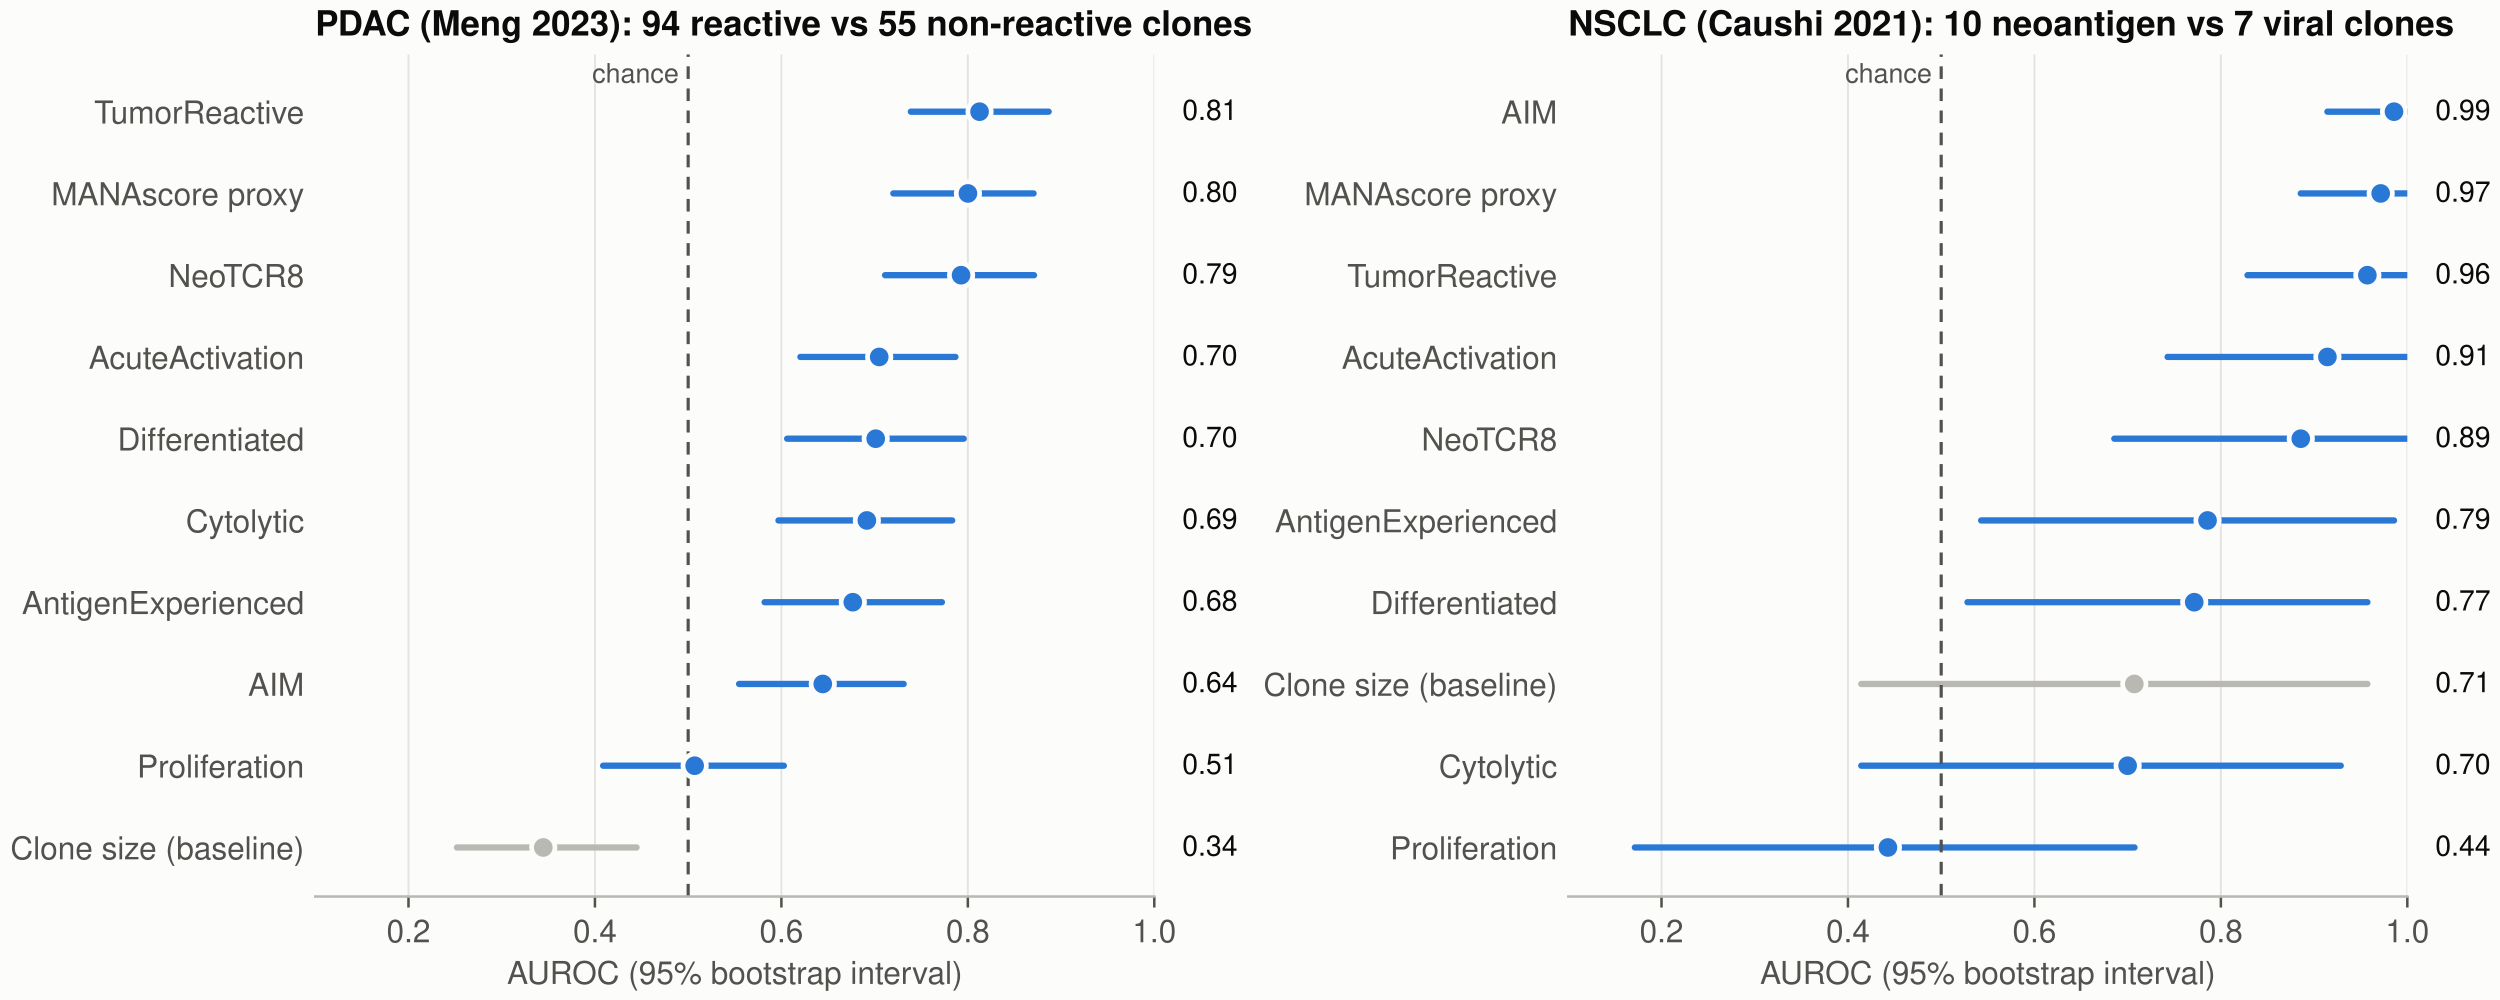
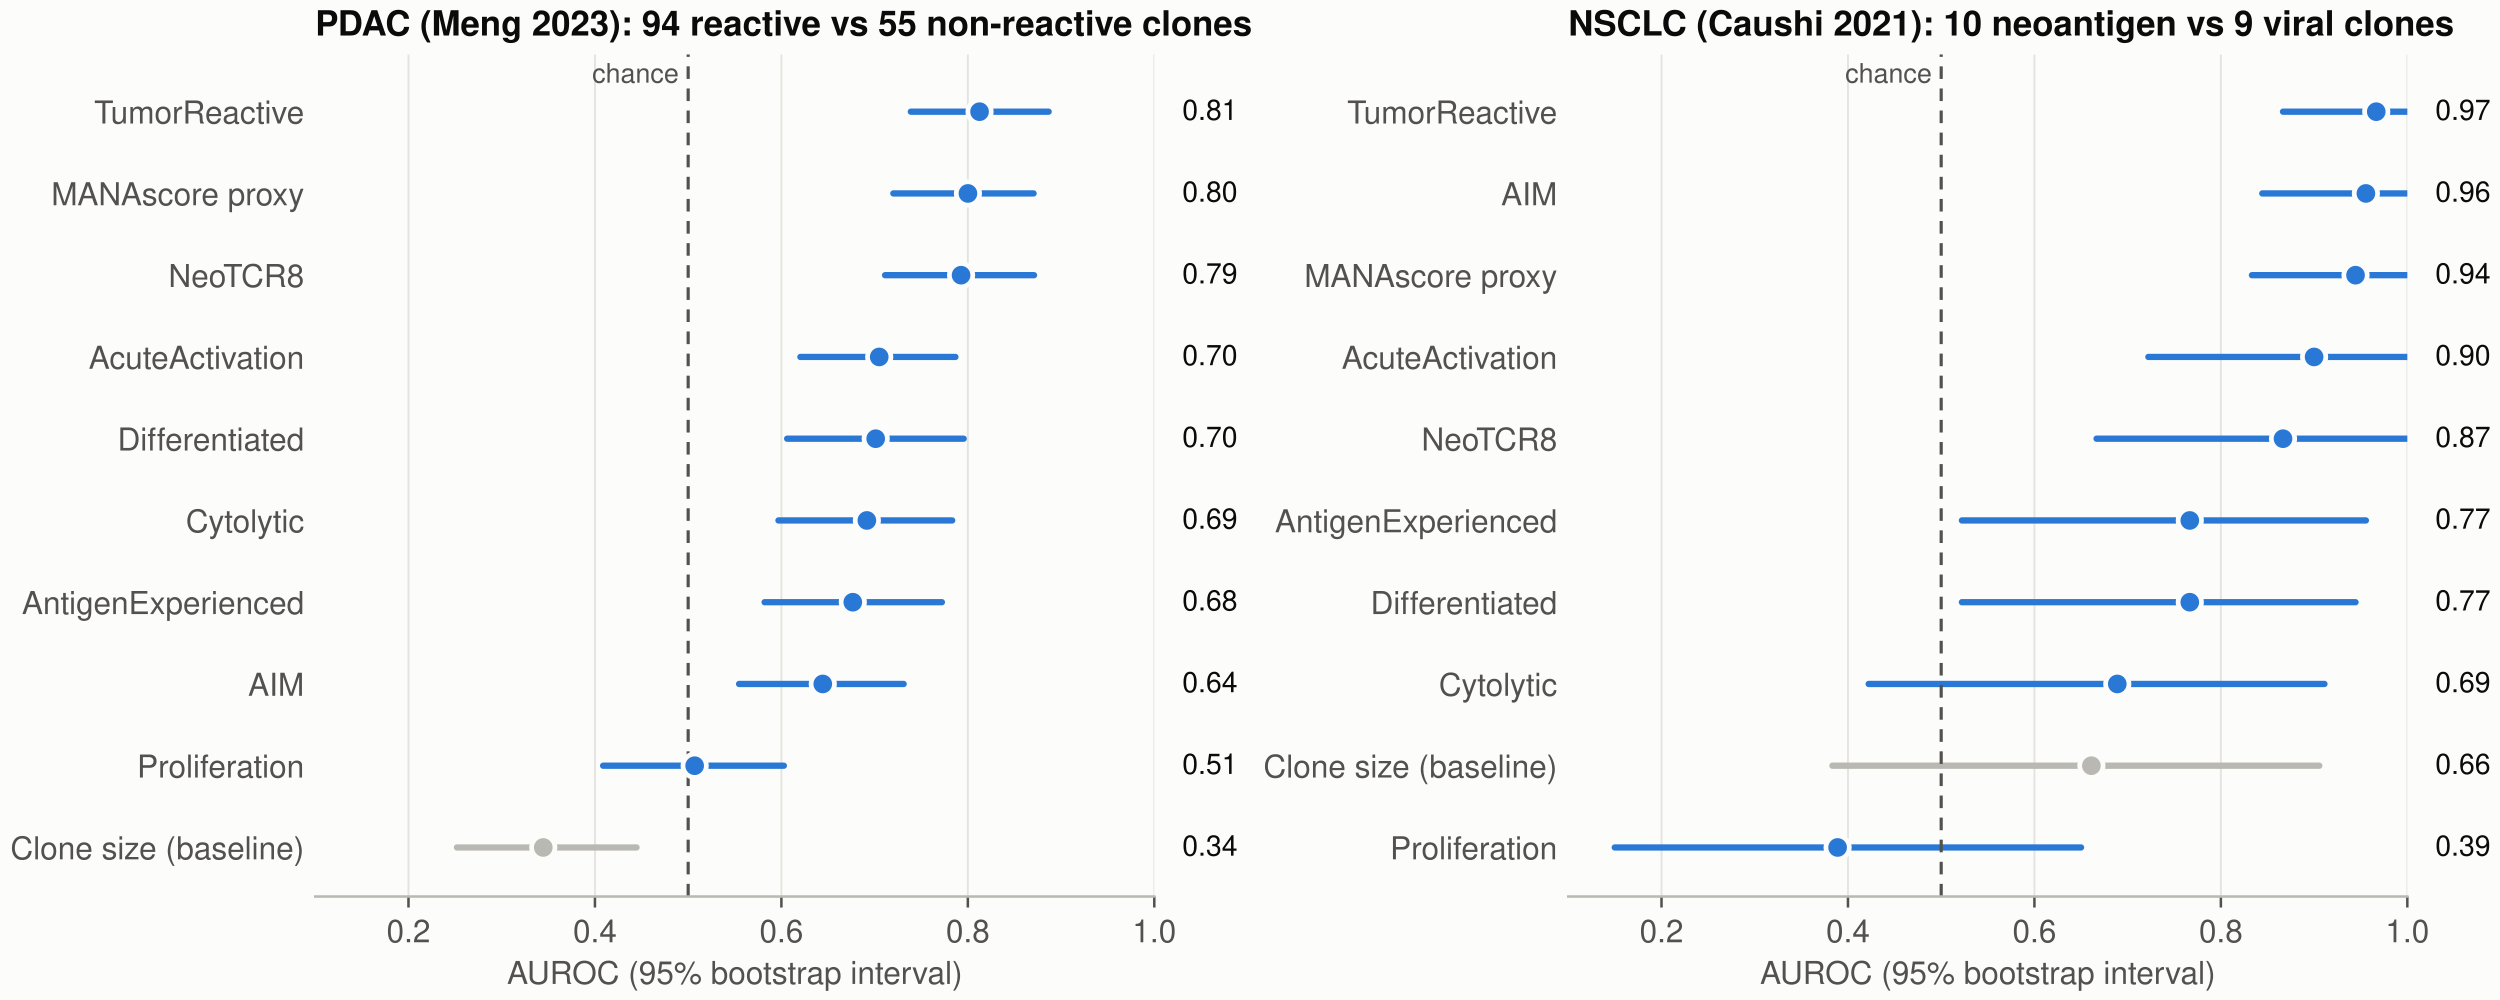
<svg xmlns="http://www.w3.org/2000/svg" xmlns:xlink="http://www.w3.org/1999/xlink" width="792pt" height="316.8pt" viewBox="0 0 792 316.8" version="1.1">
  <defs>
    <style type="text/css">*{stroke-linejoin: round; stroke-linecap: butt}</style>
  </defs>
  <g id="figure_1">
    <g id="patch_1">
      <path d="M 0 316.8  L 792 316.8  L 792 0  L 0 0  z " style="fill: #fcfcfb" />
    </g>
    <g id="axes_1">
      <g id="patch_2">
        <path d="M 99.874 284.016  L 365.68 284.016  L 365.68 17.25  L 99.874 17.25  z " style="fill: #fcfcfb" />
      </g>
      <g id="matplotlib.axis_1">
        <g id="xtick_1">
          <g id="line2d_1">
            <path d="M 129.408 284.016  L 129.408 17.25  " clip-path="url(#p39e080ca0e)" style="fill: none; stroke: #e4e3df; stroke-width: 0.6; stroke-linecap: square" />
          </g>
          <g id="line2d_2">
            <defs>
              <path id="mc6937c2ae9" d="M 0 0  L 0 3.5  " style="stroke: #52514e; stroke-width: 0.8" />
            </defs>
            <g>
              <use xlink:href="#mc6937c2ae9" x="129.408" y="284.016" style="fill: #52514e; stroke: #52514e; stroke-width: 0.8" />
            </g>
          </g>
          <g id="text_1">
            <text style="font-size: 10px; font-family: 'Helvetica', 'Arial', 'DejaVu Sans'; text-anchor: middle; fill: #52514e" x="129.408" y="298.516" transform="rotate(-0 129.4077 298.5162)">0.2</text>
          </g>
        </g>
        <g id="xtick_2">
          <g id="line2d_3">
            <path d="M 188.476 284.016  L 188.476 17.25  " clip-path="url(#p39e080ca0e)" style="fill: none; stroke: #e4e3df; stroke-width: 0.6; stroke-linecap: square" />
          </g>
          <g id="line2d_4">
            <g>
              <use xlink:href="#mc6937c2ae9" x="188.476" y="284.016" style="fill: #52514e; stroke: #52514e; stroke-width: 0.8" />
            </g>
          </g>
          <g id="text_2">
            <text style="font-size: 10px; font-family: 'Helvetica', 'Arial', 'DejaVu Sans'; text-anchor: middle; fill: #52514e" x="188.476" y="298.516" transform="rotate(-0 188.4758 298.5162)">0.4</text>
          </g>
        </g>
        <g id="xtick_3">
          <g id="line2d_5">
            <path d="M 247.544 284.016  L 247.544 17.25  " clip-path="url(#p39e080ca0e)" style="fill: none; stroke: #e4e3df; stroke-width: 0.6; stroke-linecap: square" />
          </g>
          <g id="line2d_6">
            <g>
              <use xlink:href="#mc6937c2ae9" x="247.544" y="284.016" style="fill: #52514e; stroke: #52514e; stroke-width: 0.8" />
            </g>
          </g>
          <g id="text_3">
            <text style="font-size: 10px; font-family: 'Helvetica', 'Arial', 'DejaVu Sans'; text-anchor: middle; fill: #52514e" x="247.544" y="298.516" transform="rotate(-0 247.5439 298.5162)">0.6</text>
          </g>
        </g>
        <g id="xtick_4">
          <g id="line2d_7">
            <path d="M 306.612 284.016  L 306.612 17.25  " clip-path="url(#p39e080ca0e)" style="fill: none; stroke: #e4e3df; stroke-width: 0.6; stroke-linecap: square" />
          </g>
          <g id="line2d_8">
            <g>
              <use xlink:href="#mc6937c2ae9" x="306.612" y="284.016" style="fill: #52514e; stroke: #52514e; stroke-width: 0.8" />
            </g>
          </g>
          <g id="text_4">
            <text style="font-size: 10px; font-family: 'Helvetica', 'Arial', 'DejaVu Sans'; text-anchor: middle; fill: #52514e" x="306.612" y="298.516" transform="rotate(-0 306.612 298.5162)">0.8</text>
          </g>
        </g>
        <g id="xtick_5">
          <g id="line2d_9">
            <path d="M 365.68 284.016  L 365.68 17.25  " clip-path="url(#p39e080ca0e)" style="fill: none; stroke: #e4e3df; stroke-width: 0.6; stroke-linecap: square" />
          </g>
          <g id="line2d_10">
            <g>
              <use xlink:href="#mc6937c2ae9" x="365.68" y="284.016" style="fill: #52514e; stroke: #52514e; stroke-width: 0.8" />
            </g>
          </g>
          <g id="text_5">
            <text style="font-size: 10px; font-family: 'Helvetica', 'Arial', 'DejaVu Sans'; text-anchor: middle; fill: #52514e" x="365.68" y="298.516" transform="rotate(-0 365.6801 298.5162)">1.0</text>
          </g>
        </g>
        <g id="text_6">
          <text style="font-size: 10px; font-family: 'Helvetica', 'Arial', 'DejaVu Sans'; text-anchor: middle; fill: #52514e" x="232.777" y="311.715" transform="rotate(-0 232.7769 311.7154)">AUROC (95% bootstrap interval)</text>
        </g>
      </g>
      <g id="matplotlib.axis_2">
        <g id="ytick_1">
          <g id="line2d_11" />
          <g id="text_7">
            <text style="font-size: 10px; font-family: 'Helvetica', 'Arial', 'DejaVu Sans'; text-anchor: end; fill: #52514e" x="96.374" y="272.226" transform="rotate(-0 96.37368 272.2264)">Clone size (baseline)</text>
          </g>
        </g>
        <g id="ytick_2">
          <g id="line2d_12" />
          <g id="text_8">
            <text style="font-size: 10px; font-family: 'Helvetica', 'Arial', 'DejaVu Sans'; text-anchor: end; fill: #52514e" x="96.374" y="246.327" transform="rotate(-0 96.37368 246.3268)">Proliferation</text>
          </g>
        </g>
        <g id="ytick_3">
          <g id="line2d_13" />
          <g id="text_9">
            <text style="font-size: 10px; font-family: 'Helvetica', 'Arial', 'DejaVu Sans'; text-anchor: end; fill: #52514e" x="96.374" y="220.427" transform="rotate(-0 96.37368 220.4272)">AIM</text>
          </g>
        </g>
        <g id="ytick_4">
          <g id="line2d_14" />
          <g id="text_10">
            <text style="font-size: 10px; font-family: 'Helvetica', 'Arial', 'DejaVu Sans'; text-anchor: end; fill: #52514e" x="96.374" y="194.528" transform="rotate(-0 96.37368 194.5276)">AntigenExperienced</text>
          </g>
        </g>
        <g id="ytick_5">
          <g id="line2d_15" />
          <g id="text_11">
            <text style="font-size: 10px; font-family: 'Helvetica', 'Arial', 'DejaVu Sans'; text-anchor: end; fill: #52514e" x="96.374" y="168.628" transform="rotate(-0 96.37368 168.628)">Cytolytic</text>
          </g>
        </g>
        <g id="ytick_6">
          <g id="line2d_16" />
          <g id="text_12">
            <text style="font-size: 10px; font-family: 'Helvetica', 'Arial', 'DejaVu Sans'; text-anchor: end; fill: #52514e" x="96.374" y="142.728" transform="rotate(-0 96.37368 142.7284)">Differentiated</text>
          </g>
        </g>
        <g id="ytick_7">
          <g id="line2d_17" />
          <g id="text_13">
            <text style="font-size: 10px; font-family: 'Helvetica', 'Arial', 'DejaVu Sans'; text-anchor: end; fill: #52514e" x="96.374" y="116.829" transform="rotate(-0 96.37368 116.8288)">AcuteActivation</text>
          </g>
        </g>
        <g id="ytick_8">
          <g id="line2d_18" />
          <g id="text_14">
            <text style="font-size: 10px; font-family: 'Helvetica', 'Arial', 'DejaVu Sans'; text-anchor: end; fill: #52514e" x="96.374" y="90.929" transform="rotate(-0 96.37368 90.92917)">NeoTCR8</text>
          </g>
        </g>
        <g id="ytick_9">
          <g id="line2d_19" />
          <g id="text_15">
            <text style="font-size: 10px; font-family: 'Helvetica', 'Arial', 'DejaVu Sans'; text-anchor: end; fill: #52514e" x="96.374" y="65.03" transform="rotate(-0 96.37368 65.02957)">MANAscore proxy</text>
          </g>
        </g>
        <g id="ytick_10">
          <g id="line2d_20" />
          <g id="text_16">
            <text style="font-size: 10px; font-family: 'Helvetica', 'Arial', 'DejaVu Sans'; text-anchor: end; fill: #52514e" x="96.374" y="39.13" transform="rotate(-0 96.37368 39.12996)">TumorReactive</text>
          </g>
        </g>
      </g>
      <g id="line2d_21">
        <path d="M 144.772 268.476  L 201.647 268.476  " clip-path="url(#p39e080ca0e)" style="fill: none; stroke: #b9b8b2; stroke-width: 2; stroke-linecap: round" />
      </g>
      <g id="line2d_22">
        <path d="M 191.07 242.577  L 248.318 242.577  " clip-path="url(#p39e080ca0e)" style="fill: none; stroke: #2a78d6; stroke-width: 2; stroke-linecap: round" />
      </g>
      <g id="line2d_23">
        <path d="M 234.148 216.677  L 286.277 216.677  " clip-path="url(#p39e080ca0e)" style="fill: none; stroke: #2a78d6; stroke-width: 2; stroke-linecap: round" />
      </g>
      <g id="line2d_24">
        <path d="M 242.23 190.778  L 298.389 190.778  " clip-path="url(#p39e080ca0e)" style="fill: none; stroke: #2a78d6; stroke-width: 2; stroke-linecap: round" />
      </g>
      <g id="line2d_25">
        <path d="M 246.628 164.878  L 301.652 164.878  " clip-path="url(#p39e080ca0e)" style="fill: none; stroke: #2a78d6; stroke-width: 2; stroke-linecap: round" />
      </g>
      <g id="line2d_26">
        <path d="M 249.372 138.978  L 305.298 138.978  " clip-path="url(#p39e080ca0e)" style="fill: none; stroke: #2a78d6; stroke-width: 2; stroke-linecap: round" />
      </g>
      <g id="line2d_27">
        <path d="M 253.569 113.079  L 302.672 113.079  " clip-path="url(#p39e080ca0e)" style="fill: none; stroke: #2a78d6; stroke-width: 2; stroke-linecap: round" />
      </g>
      <g id="line2d_28">
        <path d="M 280.39 87.179  L 327.579 87.179  " clip-path="url(#p39e080ca0e)" style="fill: none; stroke: #2a78d6; stroke-width: 2; stroke-linecap: round" />
      </g>
      <g id="line2d_29">
        <path d="M 283.014 61.28  L 327.435 61.28  " clip-path="url(#p39e080ca0e)" style="fill: none; stroke: #2a78d6; stroke-width: 2; stroke-linecap: round" />
      </g>
      <g id="line2d_30">
        <path d="M 288.559 35.38  L 332.205 35.38  " clip-path="url(#p39e080ca0e)" style="fill: none; stroke: #2a78d6; stroke-width: 2; stroke-linecap: round" />
      </g>
      <g id="line2d_31">
        <path d="M 218.01 284.016  L 218.01 17.25  " clip-path="url(#p39e080ca0e)" style="fill: none; stroke-dasharray: 4,3; stroke-dashoffset: 0; stroke: #52514e" />
      </g>
      <g id="patch_3">
        <path d="M 99.874 284.016  L 365.68 284.016  " style="fill: none; stroke: #b9b8b2; stroke-width: 0.8; stroke-linejoin: miter; stroke-linecap: square" />
      </g>
      <g id="PathCollection_1">
        <defs>
          <path id="mb91e3c3a3a" d="M 0 3.708  C 0.983 3.708 1.927 3.317 2.622 2.622  C 3.317 1.927 3.708 0.983 3.708 0  C 3.708 -0.983 3.317 -1.927 2.622 -2.622  C 1.927 -3.317 0.983 -3.708 0 -3.708  C -0.983 -3.708 -1.927 -3.317 -2.622 -2.622  C -3.317 -1.927 -3.708 -0.983 -3.708 0  C -3.708 0.983 -3.317 1.927 -2.622 2.622  C -1.927 3.317 -0.983 3.708 0 3.708  z " style="stroke: #fcfcfb; stroke-width: 1.5" />
        </defs>
        <g clip-path="url(#p39e080ca0e)">
          <use xlink:href="#mb91e3c3a3a" x="172.109" y="268.476" style="fill: #b9b8b2; stroke: #fcfcfb; stroke-width: 1.5" />
        </g>
      </g>
      <g id="text_17">
        <text style="font-size: 9px; font-family: 'Helvetica', 'Arial', 'DejaVu Sans'; text-anchor: start; fill: #0b0b0b" x="374.54" y="271.087" transform="rotate(-0 374.5403 271.0868)">0.34</text>
      </g>
      <g id="PathCollection_2">
        <defs>
          <path id="m8643592c82" d="M 0 3.708  C 0.983 3.708 1.927 3.317 2.622 2.622  C 3.317 1.927 3.708 0.983 3.708 0  C 3.708 -0.983 3.317 -1.927 2.622 -2.622  C 1.927 -3.317 0.983 -3.708 0 -3.708  C -0.983 -3.708 -1.927 -3.317 -2.622 -2.622  C -3.317 -1.927 -3.708 -0.983 -3.708 0  C -3.708 0.983 -3.317 1.927 -2.622 2.622  C -1.927 3.317 -0.983 3.708 0 3.708  z " style="stroke: #fcfcfb; stroke-width: 1.5" />
        </defs>
        <g clip-path="url(#p39e080ca0e)">
          <use xlink:href="#m8643592c82" x="220.066" y="242.577" style="fill: #2a78d6; stroke: #fcfcfb; stroke-width: 1.5" />
        </g>
      </g>
      <g id="text_18">
        <text style="font-size: 9px; font-family: 'Helvetica', 'Arial', 'DejaVu Sans'; text-anchor: start; fill: #0b0b0b" x="374.54" y="245.187" transform="rotate(-0 374.5403 245.1872)">0.51</text>
      </g>
      <g id="PathCollection_3">
        <g clip-path="url(#p39e080ca0e)">
          <use xlink:href="#m8643592c82" x="260.654" y="216.677" style="fill: #2a78d6; stroke: #fcfcfb; stroke-width: 1.5" />
        </g>
      </g>
      <g id="text_19">
        <text style="font-size: 9px; font-family: 'Helvetica', 'Arial', 'DejaVu Sans'; text-anchor: start; fill: #0b0b0b" x="374.54" y="219.288" transform="rotate(-0 374.5403 219.2875)">0.64</text>
      </g>
      <g id="PathCollection_4">
        <g clip-path="url(#p39e080ca0e)">
          <use xlink:href="#m8643592c82" x="270.166" y="190.778" style="fill: #2a78d6; stroke: #fcfcfb; stroke-width: 1.5" />
        </g>
      </g>
      <g id="text_20">
        <text style="font-size: 9px; font-family: 'Helvetica', 'Arial', 'DejaVu Sans'; text-anchor: start; fill: #0b0b0b" x="374.54" y="193.388" transform="rotate(-0 374.5403 193.3879)">0.68</text>
      </g>
      <g id="PathCollection_5">
        <g clip-path="url(#p39e080ca0e)">
          <use xlink:href="#m8643592c82" x="274.622" y="164.878" style="fill: #2a78d6; stroke: #fcfcfb; stroke-width: 1.5" />
        </g>
      </g>
      <g id="text_21">
        <text style="font-size: 9px; font-family: 'Helvetica', 'Arial', 'DejaVu Sans'; text-anchor: start; fill: #0b0b0b" x="374.54" y="167.488" transform="rotate(-0 374.5403 167.4883)">0.69</text>
      </g>
      <g id="PathCollection_6">
        <g clip-path="url(#p39e080ca0e)">
          <use xlink:href="#m8643592c82" x="277.421" y="138.978" style="fill: #2a78d6; stroke: #fcfcfb; stroke-width: 1.5" />
        </g>
      </g>
      <g id="text_22">
        <text style="font-size: 9px; font-family: 'Helvetica', 'Arial', 'DejaVu Sans'; text-anchor: start; fill: #0b0b0b" x="374.54" y="141.589" transform="rotate(-0 374.5403 141.5887)">0.70</text>
      </g>
      <g id="PathCollection_7">
        <g clip-path="url(#p39e080ca0e)">
          <use xlink:href="#m8643592c82" x="278.535" y="113.079" style="fill: #2a78d6; stroke: #fcfcfb; stroke-width: 1.5" />
        </g>
      </g>
      <g id="text_23">
        <text style="font-size: 9px; font-family: 'Helvetica', 'Arial', 'DejaVu Sans'; text-anchor: start; fill: #0b0b0b" x="374.54" y="115.689" transform="rotate(-0 374.5403 115.6891)">0.70</text>
      </g>
      <g id="PathCollection_8">
        <g clip-path="url(#p39e080ca0e)">
          <use xlink:href="#m8643592c82" x="304.47" y="87.179" style="fill: #2a78d6; stroke: #fcfcfb; stroke-width: 1.5" />
        </g>
      </g>
      <g id="text_24">
        <text style="font-size: 9px; font-family: 'Helvetica', 'Arial', 'DejaVu Sans'; text-anchor: start; fill: #0b0b0b" x="374.54" y="89.79" transform="rotate(-0 374.5403 89.78952)">0.79</text>
      </g>
      <g id="PathCollection_9">
        <g clip-path="url(#p39e080ca0e)">
          <use xlink:href="#m8643592c82" x="306.641" y="61.28" style="fill: #2a78d6; stroke: #fcfcfb; stroke-width: 1.5" />
        </g>
      </g>
      <g id="text_25">
        <text style="font-size: 9px; font-family: 'Helvetica', 'Arial', 'DejaVu Sans'; text-anchor: start; fill: #0b0b0b" x="374.54" y="63.89" transform="rotate(-0 374.5403 63.88992)">0.80</text>
      </g>
      <g id="PathCollection_10">
        <g clip-path="url(#p39e080ca0e)">
          <use xlink:href="#m8643592c82" x="310.325" y="35.38" style="fill: #2a78d6; stroke: #fcfcfb; stroke-width: 1.5" />
        </g>
      </g>
      <g id="text_26">
        <text style="font-size: 9px; font-family: 'Helvetica', 'Arial', 'DejaVu Sans'; text-anchor: start; fill: #0b0b0b" x="374.54" y="37.99" transform="rotate(-0 374.5403 37.99032)">0.81</text>
      </g>
      <g id="text_27">
        <text style="font-size: 8.5px; font-family: 'Helvetica', 'Arial', 'DejaVu Sans'; text-anchor: end; fill: #52514e" x="215.056" y="26.19" transform="rotate(-0 215.0565 26.19047)">chance</text>
      </g>
      <g id="text_28">
        <text style="font-weight: 700; font-size: 11px; font-family: 'Helvetica', 'Arial', 'DejaVu Sans'; text-anchor: start; fill: #0b0b0b" x="99.874" y="11.25" transform="rotate(-0 99.87368 11.25024)">PDAC (Meng 2023): 94 reactive vs 55 non-reactive clones</text>
      </g>
    </g>
    <g id="axes_2">
      <g id="patch_4">
        <path d="M 496.833 284.016  L 762.64 284.016  L 762.64 17.25  L 496.833 17.25  z " style="fill: #fcfcfb" />
      </g>
      <g id="matplotlib.axis_3">
        <g id="xtick_6">
          <g id="line2d_32">
            <path d="M 526.367 284.016  L 526.367 17.25  " clip-path="url(#pc361fd8f72)" style="fill: none; stroke: #e4e3df; stroke-width: 0.6; stroke-linecap: square" />
          </g>
          <g id="line2d_33">
            <g>
              <use xlink:href="#mc6937c2ae9" x="526.367" y="284.016" style="fill: #52514e; stroke: #52514e; stroke-width: 0.8" />
            </g>
          </g>
          <g id="text_29">
            <text style="font-size: 10px; font-family: 'Helvetica', 'Arial', 'DejaVu Sans'; text-anchor: middle; fill: #52514e" x="526.367" y="298.516" transform="rotate(-0 526.3675 298.5162)">0.2</text>
          </g>
        </g>
        <g id="xtick_7">
          <g id="line2d_34">
            <path d="M 585.436 284.016  L 585.436 17.25  " clip-path="url(#pc361fd8f72)" style="fill: none; stroke: #e4e3df; stroke-width: 0.6; stroke-linecap: square" />
          </g>
          <g id="line2d_35">
            <g>
              <use xlink:href="#mc6937c2ae9" x="585.436" y="284.016" style="fill: #52514e; stroke: #52514e; stroke-width: 0.8" />
            </g>
          </g>
          <g id="text_30">
            <text style="font-size: 10px; font-family: 'Helvetica', 'Arial', 'DejaVu Sans'; text-anchor: middle; fill: #52514e" x="585.436" y="298.516" transform="rotate(-0 585.4356 298.5162)">0.4</text>
          </g>
        </g>
        <g id="xtick_8">
          <g id="line2d_36">
            <path d="M 644.504 284.016  L 644.504 17.25  " clip-path="url(#pc361fd8f72)" style="fill: none; stroke: #e4e3df; stroke-width: 0.6; stroke-linecap: square" />
          </g>
          <g id="line2d_37">
            <g>
              <use xlink:href="#mc6937c2ae9" x="644.504" y="284.016" style="fill: #52514e; stroke: #52514e; stroke-width: 0.8" />
            </g>
          </g>
          <g id="text_31">
            <text style="font-size: 10px; font-family: 'Helvetica', 'Arial', 'DejaVu Sans'; text-anchor: middle; fill: #52514e" x="644.504" y="298.516" transform="rotate(-0 644.5037 298.5162)">0.6</text>
          </g>
        </g>
        <g id="xtick_9">
          <g id="line2d_38">
            <path d="M 703.572 284.016  L 703.572 17.25  " clip-path="url(#pc361fd8f72)" style="fill: none; stroke: #e4e3df; stroke-width: 0.6; stroke-linecap: square" />
          </g>
          <g id="line2d_39">
            <g>
              <use xlink:href="#mc6937c2ae9" x="703.572" y="284.016" style="fill: #52514e; stroke: #52514e; stroke-width: 0.8" />
            </g>
          </g>
          <g id="text_32">
            <text style="font-size: 10px; font-family: 'Helvetica', 'Arial', 'DejaVu Sans'; text-anchor: middle; fill: #52514e" x="703.572" y="298.516" transform="rotate(-0 703.5718 298.5162)">0.8</text>
          </g>
        </g>
        <g id="xtick_10">
          <g id="line2d_40">
            <path d="M 762.64 284.016  L 762.64 17.25  " clip-path="url(#pc361fd8f72)" style="fill: none; stroke: #e4e3df; stroke-width: 0.6; stroke-linecap: square" />
          </g>
          <g id="line2d_41">
            <g>
              <use xlink:href="#mc6937c2ae9" x="762.64" y="284.016" style="fill: #52514e; stroke: #52514e; stroke-width: 0.8" />
            </g>
          </g>
          <g id="text_33">
            <text style="font-size: 10px; font-family: 'Helvetica', 'Arial', 'DejaVu Sans'; text-anchor: middle; fill: #52514e" x="762.64" y="298.516" transform="rotate(-0 762.6399 298.5162)">1.0</text>
          </g>
        </g>
        <g id="text_34">
          <text style="font-size: 10px; font-family: 'Helvetica', 'Arial', 'DejaVu Sans'; text-anchor: middle; fill: #52514e" x="629.737" y="311.715" transform="rotate(-0 629.7367 311.7154)">AUROC (95% bootstrap interval)</text>
        </g>
      </g>
      <g id="matplotlib.axis_4">
        <g id="ytick_11">
          <g id="line2d_42" />
          <g id="text_35">
            <text style="font-size: 10px; font-family: 'Helvetica', 'Arial', 'DejaVu Sans'; text-anchor: end; fill: #52514e" x="493.333" y="272.226" transform="rotate(-0 493.3334 272.2264)">Proliferation</text>
          </g>
        </g>
        <g id="ytick_12">
          <g id="line2d_43" />
          <g id="text_36">
-             <text style="font-size: 10px; font-family: 'Helvetica', 'Arial', 'DejaVu Sans'; text-anchor: end; fill: #52514e" x="493.333" y="246.327" transform="rotate(-0 493.3334 246.3268)">Cytolytic</text>
+             <text style="font-size: 10px; font-family: 'Helvetica', 'Arial', 'DejaVu Sans'; text-anchor: end; fill: #52514e" x="493.333" y="246.327" transform="rotate(-0 493.3334 246.3268)">Clone size (baseline)</text>
          </g>
        </g>
        <g id="ytick_13">
          <g id="line2d_44" />
          <g id="text_37">
-             <text style="font-size: 10px; font-family: 'Helvetica', 'Arial', 'DejaVu Sans'; text-anchor: end; fill: #52514e" x="493.333" y="220.427" transform="rotate(-0 493.3334 220.4272)">Clone size (baseline)</text>
+             <text style="font-size: 10px; font-family: 'Helvetica', 'Arial', 'DejaVu Sans'; text-anchor: end; fill: #52514e" x="493.333" y="220.427" transform="rotate(-0 493.3334 220.4272)">Cytolytic</text>
          </g>
        </g>
        <g id="ytick_14">
          <g id="line2d_45" />
          <g id="text_38">
            <text style="font-size: 10px; font-family: 'Helvetica', 'Arial', 'DejaVu Sans'; text-anchor: end; fill: #52514e" x="493.333" y="194.528" transform="rotate(-0 493.3334 194.5276)">Differentiated</text>
          </g>
        </g>
        <g id="ytick_15">
          <g id="line2d_46" />
          <g id="text_39">
            <text style="font-size: 10px; font-family: 'Helvetica', 'Arial', 'DejaVu Sans'; text-anchor: end; fill: #52514e" x="493.333" y="168.628" transform="rotate(-0 493.3334 168.628)">AntigenExperienced</text>
          </g>
        </g>
        <g id="ytick_16">
          <g id="line2d_47" />
          <g id="text_40">
            <text style="font-size: 10px; font-family: 'Helvetica', 'Arial', 'DejaVu Sans'; text-anchor: end; fill: #52514e" x="493.333" y="142.728" transform="rotate(-0 493.3334 142.7284)">NeoTCR8</text>
          </g>
        </g>
        <g id="ytick_17">
          <g id="line2d_48" />
          <g id="text_41">
            <text style="font-size: 10px; font-family: 'Helvetica', 'Arial', 'DejaVu Sans'; text-anchor: end; fill: #52514e" x="493.333" y="116.829" transform="rotate(-0 493.3334 116.8288)">AcuteActivation</text>
          </g>
        </g>
        <g id="ytick_18">
          <g id="line2d_49" />
          <g id="text_42">
-             <text style="font-size: 10px; font-family: 'Helvetica', 'Arial', 'DejaVu Sans'; text-anchor: end; fill: #52514e" x="493.333" y="90.929" transform="rotate(-0 493.3334 90.92917)">TumorReactive</text>
+             <text style="font-size: 10px; font-family: 'Helvetica', 'Arial', 'DejaVu Sans'; text-anchor: end; fill: #52514e" x="493.333" y="90.929" transform="rotate(-0 493.3334 90.92917)">MANAscore proxy</text>
          </g>
        </g>
        <g id="ytick_19">
          <g id="line2d_50" />
          <g id="text_43">
-             <text style="font-size: 10px; font-family: 'Helvetica', 'Arial', 'DejaVu Sans'; text-anchor: end; fill: #52514e" x="493.333" y="65.03" transform="rotate(-0 493.3334 65.02957)">MANAscore proxy</text>
+             <text style="font-size: 10px; font-family: 'Helvetica', 'Arial', 'DejaVu Sans'; text-anchor: end; fill: #52514e" x="493.333" y="65.03" transform="rotate(-0 493.3334 65.02957)">AIM</text>
          </g>
        </g>
        <g id="ytick_20">
          <g id="line2d_51" />
          <g id="text_44">
-             <text style="font-size: 10px; font-family: 'Helvetica', 'Arial', 'DejaVu Sans'; text-anchor: end; fill: #52514e" x="493.333" y="39.13" transform="rotate(-0 493.3334 39.12996)">AIM</text>
+             <text style="font-size: 10px; font-family: 'Helvetica', 'Arial', 'DejaVu Sans'; text-anchor: end; fill: #52514e" x="493.333" y="39.13" transform="rotate(-0 493.3334 39.12996)">TumorReactive</text>
          </g>
        </g>
      </g>
      <g id="line2d_52">
-         <path d="M 517.929 268.476  L 676.2 268.476  " clip-path="url(#pc361fd8f72)" style="fill: none; stroke: #2a78d6; stroke-width: 2; stroke-linecap: round" />
+         <path d="M 511.559 268.476  L 659.271 268.476  " clip-path="url(#pc361fd8f72)" style="fill: none; stroke: #2a78d6; stroke-width: 2; stroke-linecap: round" />
      </g>
      <g id="line2d_53">
-         <path d="M 589.655 242.577  L 741.544 242.577  " clip-path="url(#pc361fd8f72)" style="fill: none; stroke: #2a78d6; stroke-width: 2; stroke-linecap: round" />
+         <path d="M 580.513 242.577  L 734.747 242.577  " clip-path="url(#pc361fd8f72)" style="fill: none; stroke: #b9b8b2; stroke-width: 2; stroke-linecap: round" />
      </g>
      <g id="line2d_54">
-         <path d="M 589.655 216.677  L 749.982 216.677  " clip-path="url(#pc361fd8f72)" style="fill: none; stroke: #b9b8b2; stroke-width: 2; stroke-linecap: round" />
+         <path d="M 591.999 216.677  L 736.387 216.677  " clip-path="url(#pc361fd8f72)" style="fill: none; stroke: #2a78d6; stroke-width: 2; stroke-linecap: round" />
      </g>
      <g id="line2d_55">
-         <path d="M 623.302 190.778  L 749.982 190.778  " clip-path="url(#pc361fd8f72)" style="fill: none; stroke: #2a78d6; stroke-width: 2; stroke-linecap: round" />
+         <path d="M 621.533 190.778  L 746.232 190.778  " clip-path="url(#pc361fd8f72)" style="fill: none; stroke: #2a78d6; stroke-width: 2; stroke-linecap: round" />
      </g>
      <g id="line2d_56">
-         <path d="M 627.627 164.878  L 758.421 164.878  " clip-path="url(#pc361fd8f72)" style="fill: none; stroke: #2a78d6; stroke-width: 2; stroke-linecap: round" />
+         <path d="M 621.533 164.878  L 749.514 164.878  " clip-path="url(#pc361fd8f72)" style="fill: none; stroke: #2a78d6; stroke-width: 2; stroke-linecap: round" />
      </g>
      <g id="line2d_57">
-         <path d="M 669.819 138.978  L 762.64 138.978  " clip-path="url(#pc361fd8f72)" style="fill: none; stroke: #2a78d6; stroke-width: 2; stroke-linecap: round" />
+         <path d="M 664.193 138.978  L 762.64 138.978  " clip-path="url(#pc361fd8f72)" style="fill: none; stroke: #2a78d6; stroke-width: 2; stroke-linecap: round" />
      </g>
      <g id="line2d_58">
-         <path d="M 686.695 113.079  L 762.64 113.079  " clip-path="url(#pc361fd8f72)" style="fill: none; stroke: #2a78d6; stroke-width: 2; stroke-linecap: round" />
+         <path d="M 680.601 113.079  L 762.64 113.079  " clip-path="url(#pc361fd8f72)" style="fill: none; stroke: #2a78d6; stroke-width: 2; stroke-linecap: round" />
      </g>
      <g id="line2d_59">
-         <path d="M 712.01 87.179  L 762.64 87.179  " clip-path="url(#pc361fd8f72)" style="fill: none; stroke: #2a78d6; stroke-width: 2; stroke-linecap: round" />
+         <path d="M 713.416 87.179  L 762.64 87.179  " clip-path="url(#pc361fd8f72)" style="fill: none; stroke: #2a78d6; stroke-width: 2; stroke-linecap: round" />
      </g>
      <g id="line2d_60">
-         <path d="M 728.887 61.28  L 762.64 61.28  " clip-path="url(#pc361fd8f72)" style="fill: none; stroke: #2a78d6; stroke-width: 2; stroke-linecap: round" />
+         <path d="M 716.698 61.28  L 762.64 61.28  " clip-path="url(#pc361fd8f72)" style="fill: none; stroke: #2a78d6; stroke-width: 2; stroke-linecap: round" />
      </g>
      <g id="line2d_61">
-         <path d="M 737.325 35.38  L 762.64 35.38  " clip-path="url(#pc361fd8f72)" style="fill: none; stroke: #2a78d6; stroke-width: 2; stroke-linecap: round" />
+         <path d="M 723.261 35.38  L 762.64 35.38  " clip-path="url(#pc361fd8f72)" style="fill: none; stroke: #2a78d6; stroke-width: 2; stroke-linecap: round" />
      </g>
      <g id="line2d_62">
        <path d="M 614.97 284.016  L 614.97 17.25  " clip-path="url(#pc361fd8f72)" style="fill: none; stroke-dasharray: 4,3; stroke-dashoffset: 0; stroke: #52514e" />
      </g>
      <g id="patch_5">
        <path d="M 496.833 284.016  L 762.64 284.016  " style="fill: none; stroke: #b9b8b2; stroke-width: 0.8; stroke-linejoin: miter; stroke-linecap: square" />
      </g>
      <g id="PathCollection_11">
        <g clip-path="url(#pc361fd8f72)">
-           <use xlink:href="#m8643592c82" x="598.093" y="268.476" style="fill: #2a78d6; stroke: #fcfcfb; stroke-width: 1.5" />
+           <use xlink:href="#m8643592c82" x="582.154" y="268.476" style="fill: #2a78d6; stroke: #fcfcfb; stroke-width: 1.5" />
        </g>
      </g>
      <g id="text_45">
-         <text style="font-size: 9px; font-family: 'Helvetica', 'Arial', 'DejaVu Sans'; text-anchor: start; fill: #0b0b0b" x="771.5" y="271.087" transform="rotate(-0 771.5001 271.0868)">0.44</text>
+         <text style="font-size: 9px; font-family: 'Helvetica', 'Arial', 'DejaVu Sans'; text-anchor: start; fill: #0b0b0b" x="771.5" y="271.087" transform="rotate(-0 771.5001 271.0868)">0.39</text>
      </g>
      <g id="PathCollection_12">
        <g clip-path="url(#pc361fd8f72)">
-           <use xlink:href="#m8643592c82" x="674.038" y="242.577" style="fill: #2a78d6; stroke: #fcfcfb; stroke-width: 1.5" />
+           <use xlink:href="#mb91e3c3a3a" x="662.552" y="242.577" style="fill: #b9b8b2; stroke: #fcfcfb; stroke-width: 1.5" />
        </g>
      </g>
      <g id="text_46">
-         <text style="font-size: 9px; font-family: 'Helvetica', 'Arial', 'DejaVu Sans'; text-anchor: start; fill: #0b0b0b" x="771.5" y="245.187" transform="rotate(-0 771.5001 245.1872)">0.70</text>
+         <text style="font-size: 9px; font-family: 'Helvetica', 'Arial', 'DejaVu Sans'; text-anchor: start; fill: #0b0b0b" x="771.5" y="245.187" transform="rotate(-0 771.5001 245.1872)">0.66</text>
      </g>
      <g id="PathCollection_13">
        <g clip-path="url(#pc361fd8f72)">
-           <use xlink:href="#mb91e3c3a3a" x="676.147" y="216.677" style="fill: #b9b8b2; stroke: #fcfcfb; stroke-width: 1.5" />
+           <use xlink:href="#m8643592c82" x="670.756" y="216.677" style="fill: #2a78d6; stroke: #fcfcfb; stroke-width: 1.5" />
        </g>
      </g>
      <g id="text_47">
-         <text style="font-size: 9px; font-family: 'Helvetica', 'Arial', 'DejaVu Sans'; text-anchor: start; fill: #0b0b0b" x="771.5" y="219.288" transform="rotate(-0 771.5001 219.2875)">0.71</text>
+         <text style="font-size: 9px; font-family: 'Helvetica', 'Arial', 'DejaVu Sans'; text-anchor: start; fill: #0b0b0b" x="771.5" y="219.288" transform="rotate(-0 771.5001 219.2875)">0.69</text>
      </g>
      <g id="PathCollection_14">
        <g clip-path="url(#pc361fd8f72)">
-           <use xlink:href="#m8643592c82" x="695.133" y="190.778" style="fill: #2a78d6; stroke: #fcfcfb; stroke-width: 1.5" />
+           <use xlink:href="#m8643592c82" x="693.727" y="190.778" style="fill: #2a78d6; stroke: #fcfcfb; stroke-width: 1.5" />
        </g>
      </g>
      <g id="text_48">
        <text style="font-size: 9px; font-family: 'Helvetica', 'Arial', 'DejaVu Sans'; text-anchor: start; fill: #0b0b0b" x="771.5" y="193.388" transform="rotate(-0 771.5001 193.3879)">0.77</text>
      </g>
      <g id="PathCollection_15">
        <g clip-path="url(#pc361fd8f72)">
-           <use xlink:href="#m8643592c82" x="699.353" y="164.878" style="fill: #2a78d6; stroke: #fcfcfb; stroke-width: 1.5" />
+           <use xlink:href="#m8643592c82" x="693.727" y="164.878" style="fill: #2a78d6; stroke: #fcfcfb; stroke-width: 1.5" />
        </g>
      </g>
      <g id="text_49">
-         <text style="font-size: 9px; font-family: 'Helvetica', 'Arial', 'DejaVu Sans'; text-anchor: start; fill: #0b0b0b" x="771.5" y="167.488" transform="rotate(-0 771.5001 167.4883)">0.79</text>
+         <text style="font-size: 9px; font-family: 'Helvetica', 'Arial', 'DejaVu Sans'; text-anchor: start; fill: #0b0b0b" x="771.5" y="167.488" transform="rotate(-0 771.5001 167.4883)">0.77</text>
      </g>
      <g id="PathCollection_16">
        <g clip-path="url(#pc361fd8f72)">
-           <use xlink:href="#m8643592c82" x="728.887" y="138.978" style="fill: #2a78d6; stroke: #fcfcfb; stroke-width: 1.5" />
+           <use xlink:href="#m8643592c82" x="723.261" y="138.978" style="fill: #2a78d6; stroke: #fcfcfb; stroke-width: 1.5" />
        </g>
      </g>
      <g id="text_50">
-         <text style="font-size: 9px; font-family: 'Helvetica', 'Arial', 'DejaVu Sans'; text-anchor: start; fill: #0b0b0b" x="771.5" y="141.589" transform="rotate(-0 771.5001 141.5887)">0.89</text>
+         <text style="font-size: 9px; font-family: 'Helvetica', 'Arial', 'DejaVu Sans'; text-anchor: start; fill: #0b0b0b" x="771.5" y="141.589" transform="rotate(-0 771.5001 141.5887)">0.87</text>
      </g>
      <g id="PathCollection_17">
        <g clip-path="url(#pc361fd8f72)">
-           <use xlink:href="#m8643592c82" x="737.325" y="113.079" style="fill: #2a78d6; stroke: #fcfcfb; stroke-width: 1.5" />
+           <use xlink:href="#m8643592c82" x="733.106" y="113.079" style="fill: #2a78d6; stroke: #fcfcfb; stroke-width: 1.5" />
        </g>
      </g>
      <g id="text_51">
-         <text style="font-size: 9px; font-family: 'Helvetica', 'Arial', 'DejaVu Sans'; text-anchor: start; fill: #0b0b0b" x="771.5" y="115.689" transform="rotate(-0 771.5001 115.6891)">0.91</text>
+         <text style="font-size: 9px; font-family: 'Helvetica', 'Arial', 'DejaVu Sans'; text-anchor: start; fill: #0b0b0b" x="771.5" y="115.689" transform="rotate(-0 771.5001 115.6891)">0.90</text>
      </g>
      <g id="PathCollection_18">
        <g clip-path="url(#pc361fd8f72)">
-           <use xlink:href="#m8643592c82" x="749.982" y="87.179" style="fill: #2a78d6; stroke: #fcfcfb; stroke-width: 1.5" />
+           <use xlink:href="#m8643592c82" x="746.232" y="87.179" style="fill: #2a78d6; stroke: #fcfcfb; stroke-width: 1.5" />
        </g>
      </g>
      <g id="text_52">
-         <text style="font-size: 9px; font-family: 'Helvetica', 'Arial', 'DejaVu Sans'; text-anchor: start; fill: #0b0b0b" x="771.5" y="89.79" transform="rotate(-0 771.5001 89.78952)">0.96</text>
+         <text style="font-size: 9px; font-family: 'Helvetica', 'Arial', 'DejaVu Sans'; text-anchor: start; fill: #0b0b0b" x="771.5" y="89.79" transform="rotate(-0 771.5001 89.78952)">0.94</text>
      </g>
      <g id="PathCollection_19">
        <g clip-path="url(#pc361fd8f72)">
-           <use xlink:href="#m8643592c82" x="754.202" y="61.28" style="fill: #2a78d6; stroke: #fcfcfb; stroke-width: 1.5" />
+           <use xlink:href="#m8643592c82" x="749.514" y="61.28" style="fill: #2a78d6; stroke: #fcfcfb; stroke-width: 1.5" />
        </g>
      </g>
      <g id="text_53">
-         <text style="font-size: 9px; font-family: 'Helvetica', 'Arial', 'DejaVu Sans'; text-anchor: start; fill: #0b0b0b" x="771.5" y="63.89" transform="rotate(-0 771.5001 63.88992)">0.97</text>
+         <text style="font-size: 9px; font-family: 'Helvetica', 'Arial', 'DejaVu Sans'; text-anchor: start; fill: #0b0b0b" x="771.5" y="63.89" transform="rotate(-0 771.5001 63.88992)">0.96</text>
      </g>
      <g id="PathCollection_20">
        <g clip-path="url(#pc361fd8f72)">
-           <use xlink:href="#m8643592c82" x="758.421" y="35.38" style="fill: #2a78d6; stroke: #fcfcfb; stroke-width: 1.5" />
+           <use xlink:href="#m8643592c82" x="752.795" y="35.38" style="fill: #2a78d6; stroke: #fcfcfb; stroke-width: 1.5" />
        </g>
      </g>
      <g id="text_54">
-         <text style="font-size: 9px; font-family: 'Helvetica', 'Arial', 'DejaVu Sans'; text-anchor: start; fill: #0b0b0b" x="771.5" y="37.99" transform="rotate(-0 771.5001 37.99032)">0.99</text>
+         <text style="font-size: 9px; font-family: 'Helvetica', 'Arial', 'DejaVu Sans'; text-anchor: start; fill: #0b0b0b" x="771.5" y="37.99" transform="rotate(-0 771.5001 37.99032)">0.97</text>
      </g>
      <g id="text_55">
        <text style="font-size: 8.5px; font-family: 'Helvetica', 'Arial', 'DejaVu Sans'; text-anchor: end; fill: #52514e" x="612.016" y="26.19" transform="rotate(-0 612.0162 26.19047)">chance</text>
      </g>
      <g id="text_56">
-         <text style="font-weight: 700; font-size: 11px; font-family: 'Helvetica', 'Arial', 'DejaVu Sans'; text-anchor: start; fill: #0b0b0b" x="496.833" y="11.25" transform="rotate(-0 496.8334 11.25024)">NSCLC (Caushi 2021): 10 neoantigen vs 7 viral clones</text>
+         <text style="font-weight: 700; font-size: 11px; font-family: 'Helvetica', 'Arial', 'DejaVu Sans'; text-anchor: start; fill: #0b0b0b" x="496.833" y="11.25" transform="rotate(-0 496.8334 11.25024)">NSCLC (Caushi 2021): 10 neoantigen vs 9 viral clones</text>
      </g>
    </g>
  </g>
  <defs>
    <clipPath id="p39e080ca0e">
      <rect x="99.874" y="17.25" width="265.806" height="266.766" />
    </clipPath>
    <clipPath id="pc361fd8f72">
      <rect x="496.833" y="17.25" width="265.806" height="266.766" />
    </clipPath>
  </defs>
</svg>
